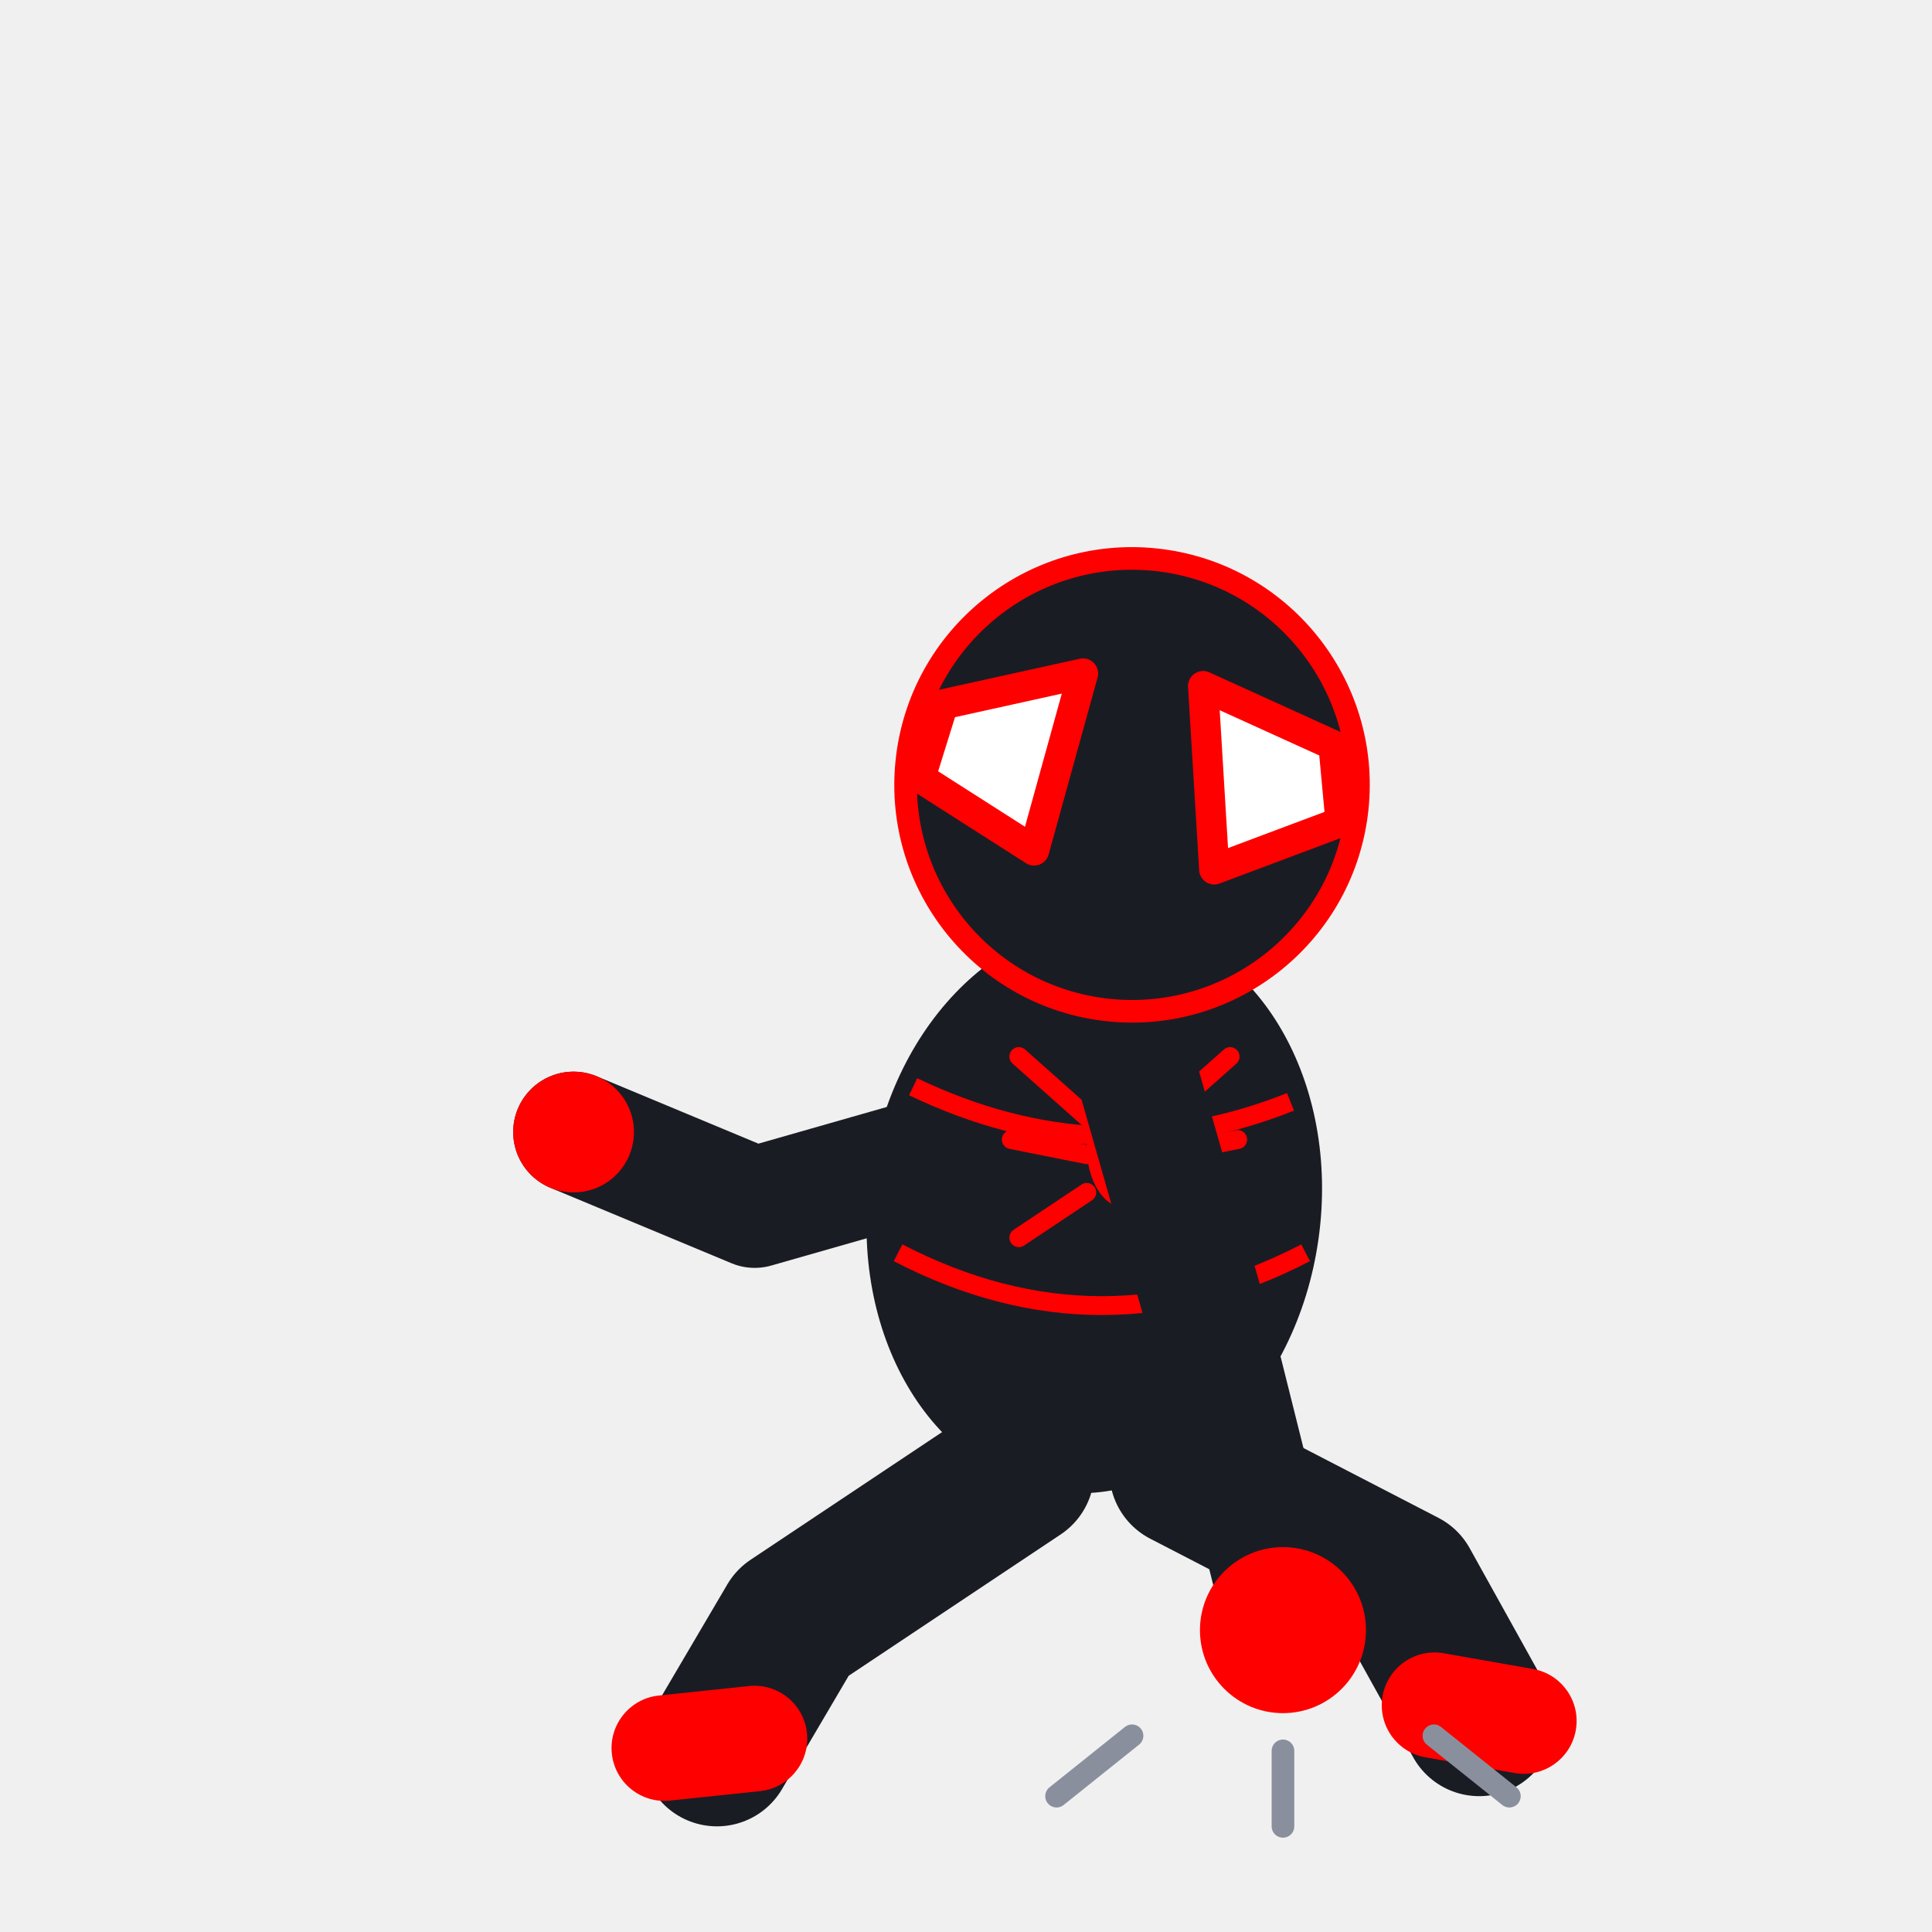
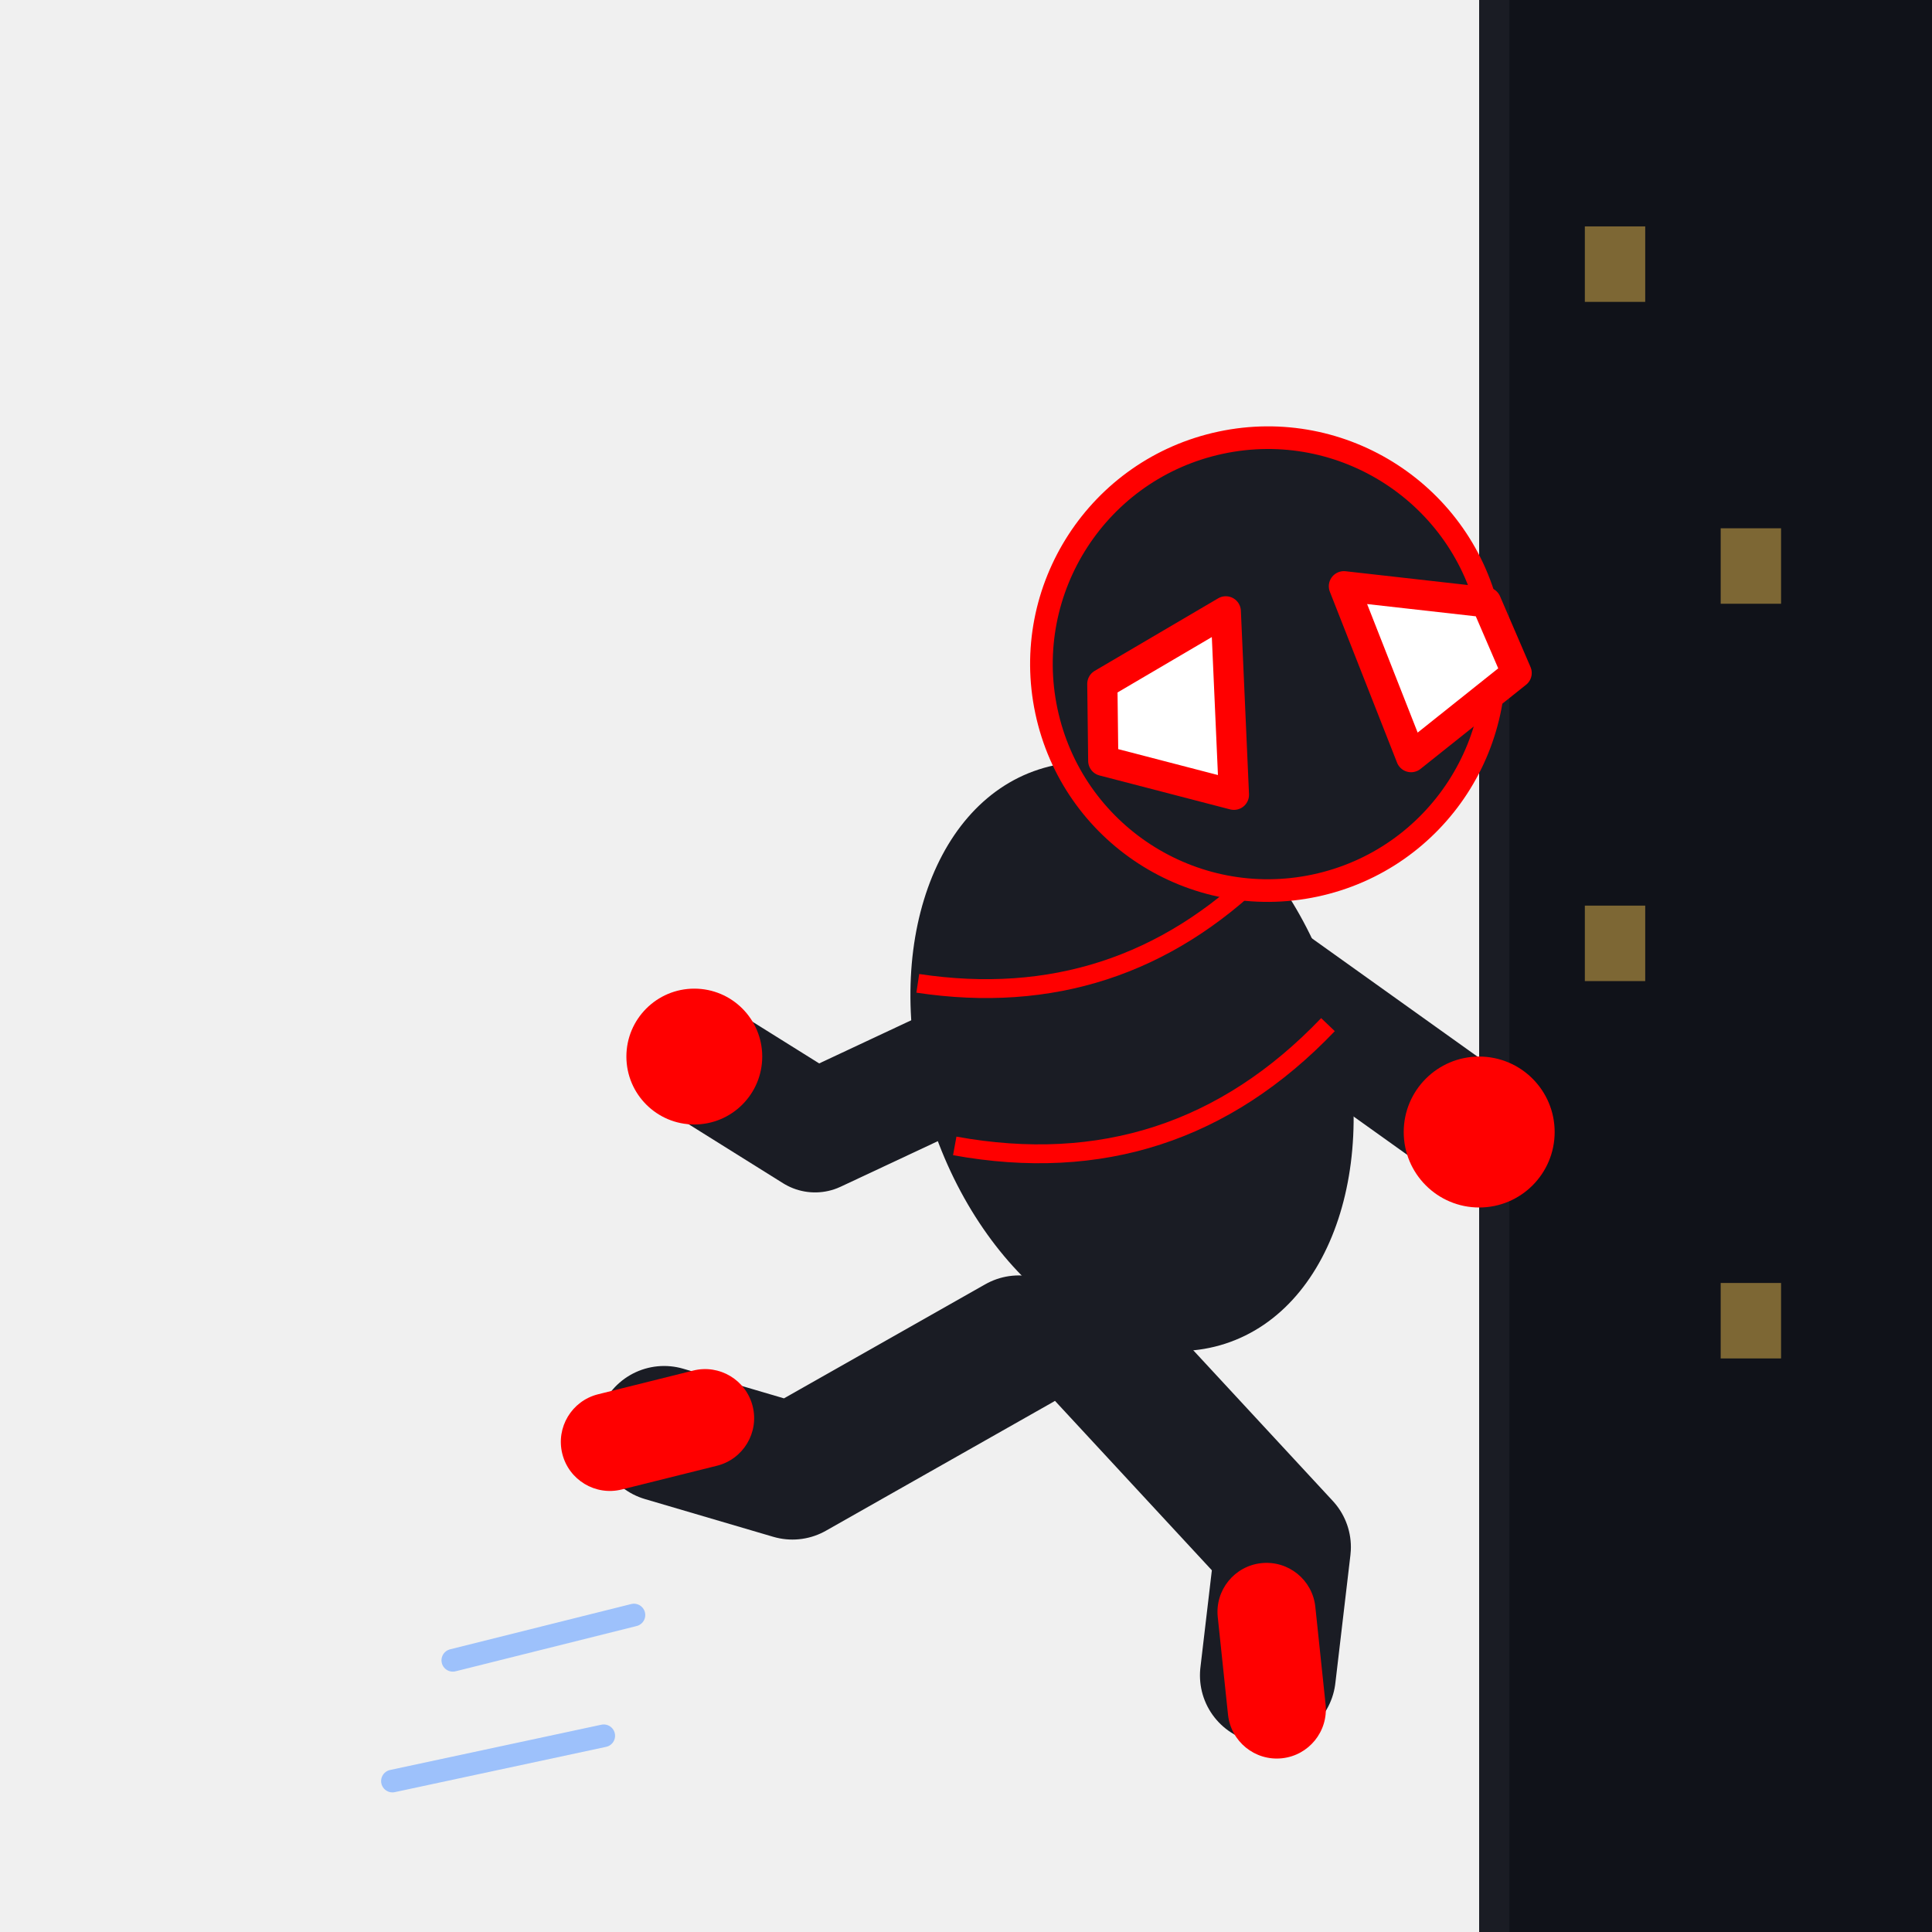
<svg xmlns="http://www.w3.org/2000/svg" width="256" height="256" viewBox="0 0 256 256">
-   <path d="M135,150 L100,160 L76,150" stroke="#1a1c24" stroke-width="16" stroke-linecap="round" stroke-linejoin="round" fill="none" />
-   <circle cx="76" cy="150" r="8" fill="#ff0000" />
-   <path d="M135,195 L105,215 L95,232" stroke="#1a1c24" stroke-width="20" stroke-linecap="round" stroke-linejoin="round" fill="none" />
-   <path d="M157,195 L186,210 L196,228" stroke="#1a1c24" stroke-width="20" stroke-linecap="round" stroke-linejoin="round" fill="none" />
-   <rect x="81" y="224" width="26" height="14" rx="7" fill="#ff0000" transform="rotate(-6 94 231)" />
-   <rect x="183" y="220" width="26" height="14" rx="7" fill="#ff0000" transform="rotate(10 196 227)" />
-   <ellipse cx="145" cy="160" rx="30" ry="38" fill="#1a1c24" transform="rotate(8 145 160)" />
-   <path d="M121,144 Q146,156 171,146" stroke="#ff0000" stroke-width="2.5" fill="none" />
-   <path d="M119,166 Q146,180 173,166" stroke="#ff0000" stroke-width="2.5" fill="none" />
-   <g stroke="#ff0000" stroke-width="2.5" stroke-linecap="round">
-     <ellipse cx="149" cy="152" rx="5" ry="8" fill="#ff0000" stroke="none" />
-     <path d="M144,148 L135,140 M144,153 L134,151 M144,158 L135,164 M154,148 L163,140 M154,153 L164,151 M154,158 L163,164" fill="none" />
+   <rect x="196" y="0" width="60" height="256" fill="#101219" />
+   <rect x="196" y="0" width="4" height="256" fill="#1a1c24" />
+   <g fill="#e9bb4f" opacity="0.5">
+     <rect x="210" y="30" width="8" height="10" />
+     <rect x="228" y="70" width="8" height="10" />
+     <rect x="210" y="120" width="8" height="10" />
+     <rect x="228" y="170" width="8" height="10" />
  </g>
-   <path d="M150,140 L162,182 L170,214" stroke="#1a1c24" stroke-width="16" stroke-linecap="round" stroke-linejoin="round" fill="none" />
-   <circle cx="170" cy="216" r="11" fill="#ff0000" />
-   <g stroke="#8a8f9e" stroke-width="3" stroke-linecap="round">
-     <path d="M150,230 L140,238 M170,232 L170,242 M190,230 L200,238" />
+   <path d="M140,135 L108,150 L92,140" stroke="#1a1c24" stroke-width="16" stroke-linecap="round" stroke-linejoin="round" fill="none" />
+   <circle cx="92" cy="140" r="9" fill="#ff0000" />
+   <path d="M168,130 L196,150" stroke="#1a1c24" stroke-width="16" stroke-linecap="round" fill="none" />
+   <circle cx="196" cy="150" r="10" fill="#ff0000" />
+   <path d="M145,178 L170,205 L168,222" stroke="#1a1c24" stroke-width="18" stroke-linecap="round" stroke-linejoin="round" fill="none" />
+   <path d="M135,178 L105,195 L88,190" stroke="#1a1c24" stroke-width="18" stroke-linecap="round" stroke-linejoin="round" fill="none" />
+   <rect x="156" y="214" width="26" height="13" rx="6.5" fill="#ff0000" transform="rotate(84 169 220)" />
+   <rect x="74" y="183" width="26" height="13" rx="6.5" fill="#ff0000" transform="rotate(-14 87 189)" />
+   <g transform="rotate(-18 150 140)">
+     <ellipse cx="150" cy="140" rx="28" ry="40" fill="#1a1c24" />
+     <path d="M126,122 Q150,134 174,122" stroke="#ff0000" stroke-width="2.5" fill="none" />
+     <path d="M124,144 Q150,158 176,144" stroke="#ff0000" stroke-width="2.5" fill="none" />
  </g>
-   <g transform="translate(150,104) rotate(6)">
+   <g transform="translate(168,88) rotate(-12)">
    <circle cx="0" cy="0" r="30" fill="#1a1c24" stroke="#ff0000" stroke-width="3" />
-     <path d="M-26,-8 L-8,-14 L-12,10 L-28,2 Z" fill="#ffffff" stroke="#ff0000" stroke-width="4" stroke-linejoin="round" />
-     <path d="M26,-8 L8,-14 L12,10 L28,2 Z" fill="#ffffff" stroke="#ff0000" stroke-width="4" stroke-linejoin="round" />
+     <g transform="translate(4,6)">
+       <path d="M-26,-8 L-8,-14 L-12,10 L-28,2 Z" fill="#ffffff" stroke="#ff0000" stroke-width="4" stroke-linejoin="round" />
+       <path d="M26,-8 L8,-14 L12,10 L28,2 Z" fill="#ffffff" stroke="#ff0000" stroke-width="4" stroke-linejoin="round" />
+     </g>
+   </g>
+   <g stroke="#79adff" stroke-width="3" stroke-linecap="round" opacity="0.7">
+     <path d="M60,220 L84,214 M52,236 L80,230" />
  </g>
</svg>
